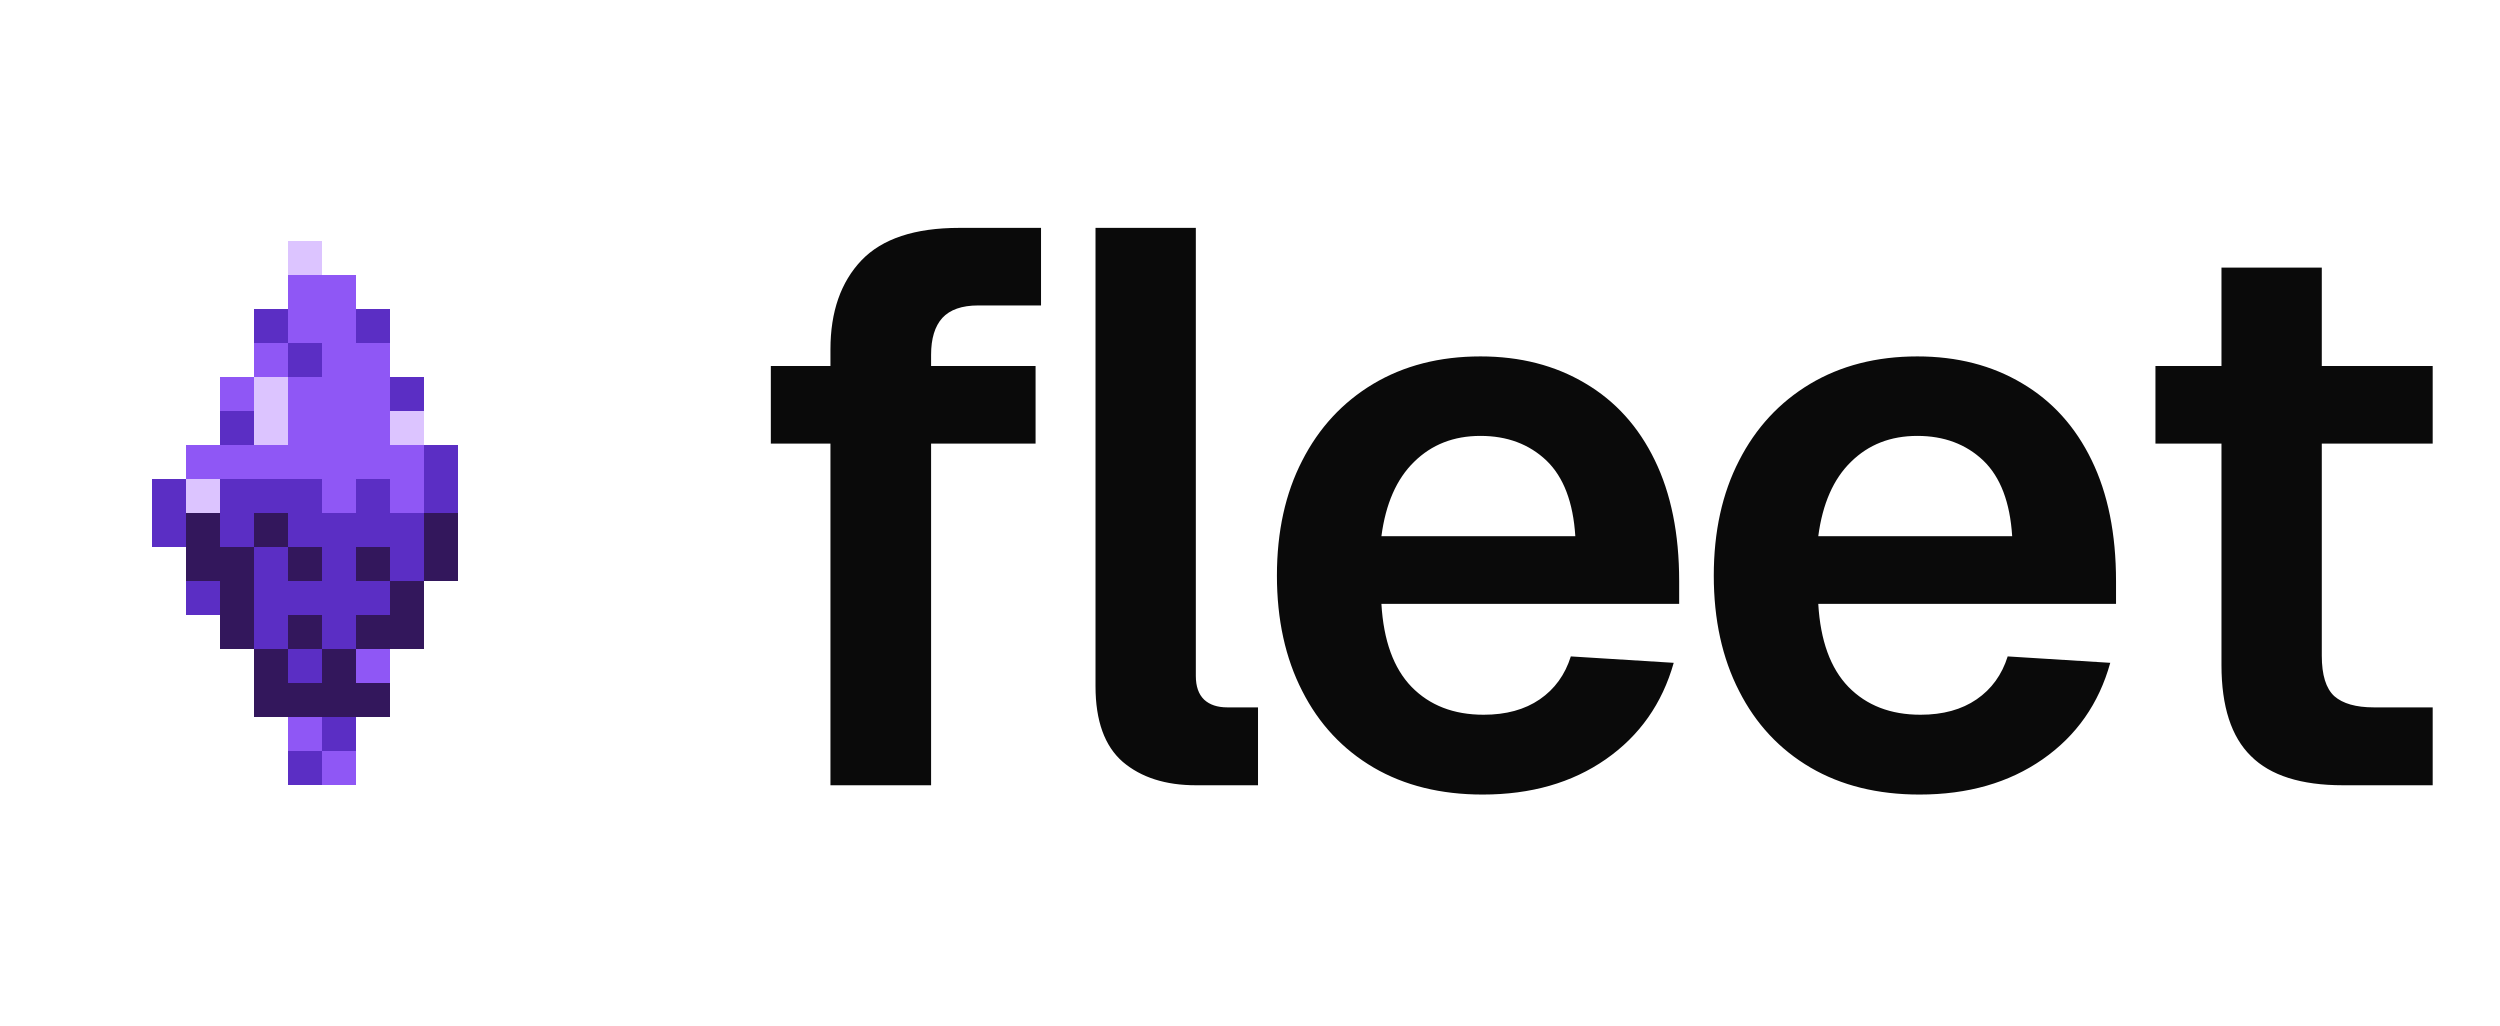
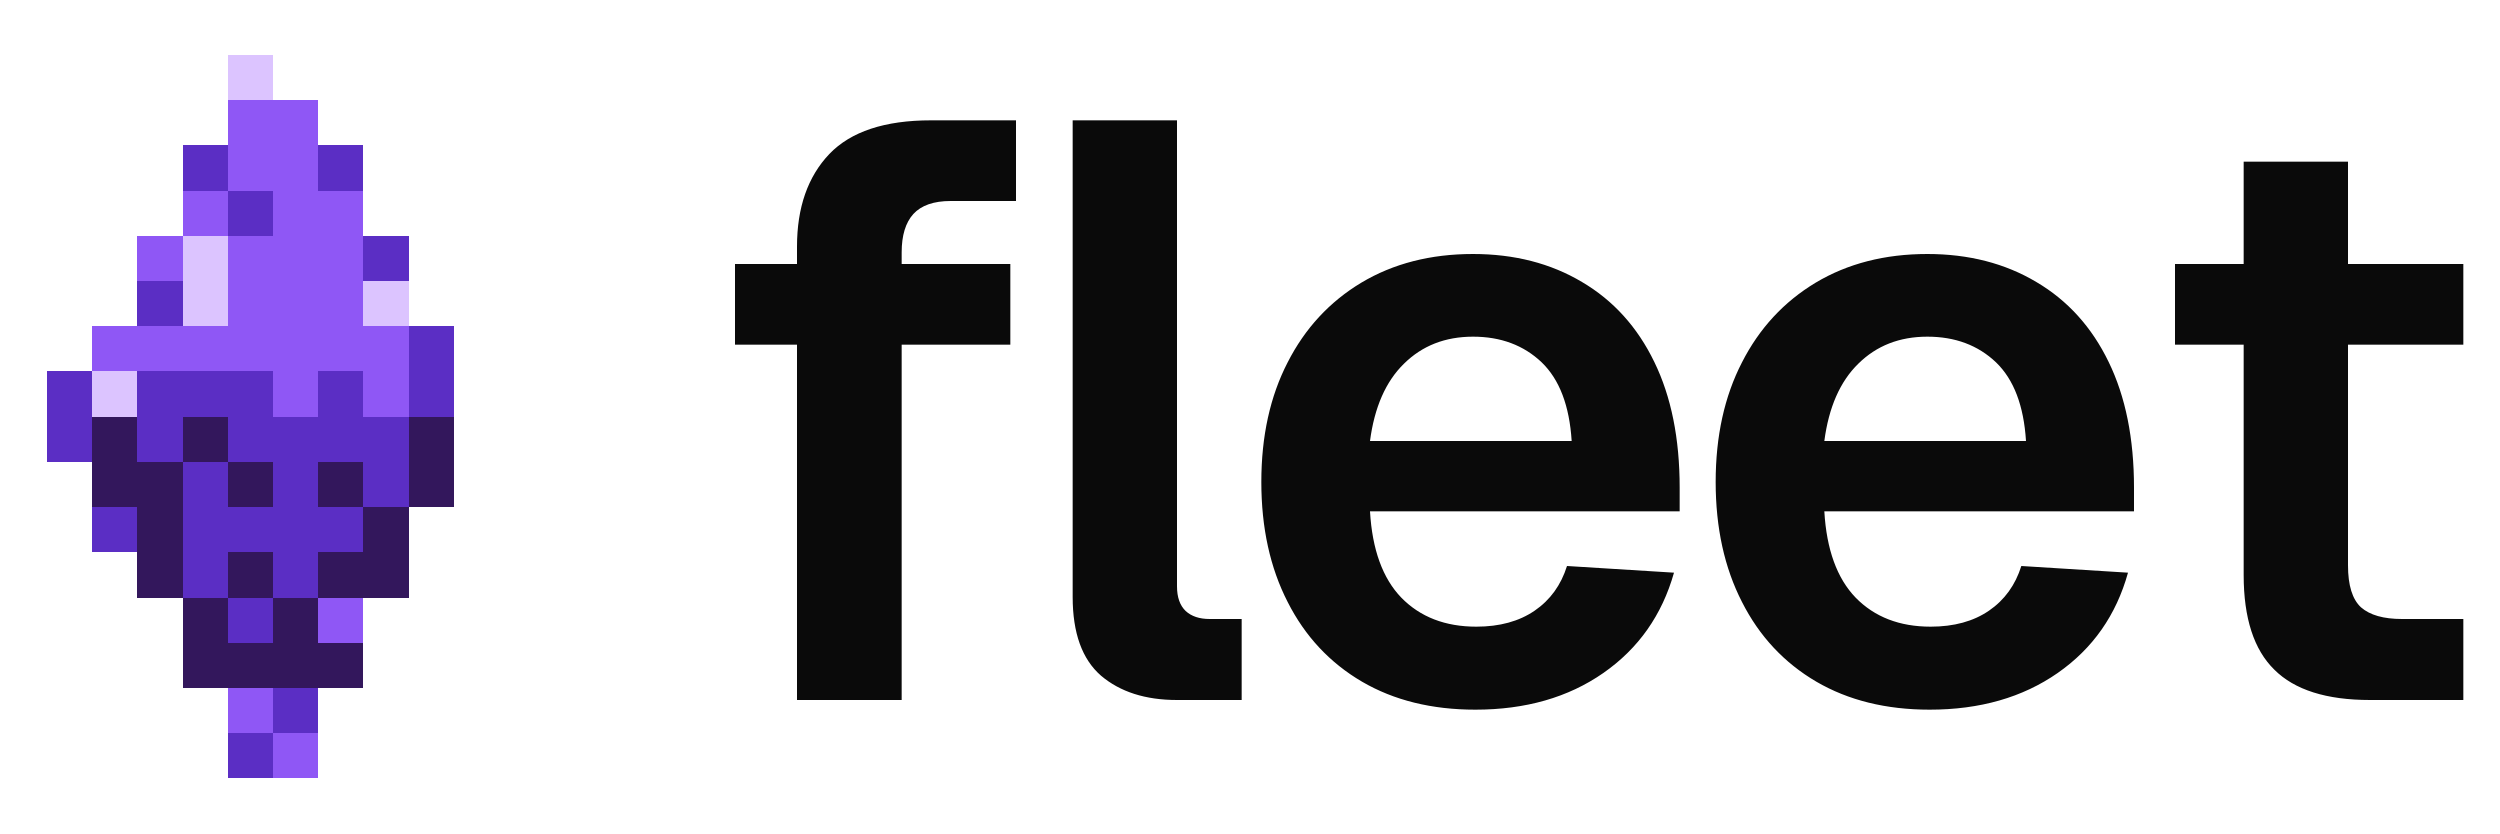
- <svg xmlns="http://www.w3.org/2000/svg" width="78" height="32" viewBox="0 0 78 32" fill="none">
+ <svg xmlns="http://www.w3.org/2000/svg" width="96" height="32" viewBox="2 3.5 75 25" fill="none">
  <style>@keyframes p{0%,100%{opacity:0}50%{opacity:.78}}.s1,.s2,.s3{opacity:0;animation:p 2.4s steps(2,end) infinite}.s2{animation-delay:-.8s}.s3{animation-delay:-1.6s}@media(prefers-reduced-motion:reduce){.s1,.s2,.s3{animation:none;opacity:0}}</style>
-   <g shape-rendering="crispEdges">
+   <g shape-rendering="crispEdges" transform="translate(9.5 16) scale(1.28) translate(-9.5 -16)">
    <path fill="#33175c" d="M5.8 16h1.06v1.06h-1.06zM7.92 16h1.06v1.06h-1.06zM13.22 16h1.06v1.06h-1.06zM5.8 17.06h2.12v1.06h-2.12zM8.98 17.06h1.06v1.06h-1.06zM11.1 17.06h1.06v1.06h-1.06zM13.22 17.06h1.06v1.06h-1.06zM6.86 18.12h1.06v1.06h-1.06zM12.16 18.12h1.06v1.06h-1.06zM6.86 19.18h1.06v1.06h-1.06zM8.98 19.18h1.06v1.06h-1.06zM11.1 19.18h2.12v1.06h-2.12zM7.92 20.24h1.06v1.06h-1.06zM10.04 20.24h1.06v1.06h-1.06zM7.92 21.3h4.24v1.06h-4.24z" />
    <path fill="#5b2ec4" d="M7.92 9.64h1.06v1.06h-1.06zM11.1 9.64h1.06v1.06h-1.06zM8.98 10.7h1.06v1.06h-1.06zM12.16 11.76h1.06v1.06h-1.06zM6.86 12.82h1.06v1.06h-1.06zM13.22 13.88h1.06v1.06h-1.06zM4.74 14.94h1.06v1.06h-1.06zM6.86 14.94h3.18v1.06h-3.18zM11.1 14.94h1.06v1.06h-1.06zM13.22 14.94h1.06v1.06h-1.06zM4.74 16h1.06v1.06h-1.06zM6.86 16h1.06v1.06h-1.06zM8.98 16h4.24v1.06h-4.24zM7.92 17.06h1.06v1.06h-1.06zM10.04 17.06h1.06v1.06h-1.06zM12.16 17.06h1.06v1.06h-1.06zM5.8 18.12h1.06v1.06h-1.06zM7.92 18.12h4.24v1.06h-4.24zM7.92 19.18h1.06v1.06h-1.06zM10.04 19.18h1.06v1.06h-1.06zM8.98 20.24h1.06v1.06h-1.06zM10.04 22.36h1.06v1.06h-1.06zM8.98 23.42h1.06v1.06h-1.06z" />
    <path fill="#8f57f5" d="M8.98 8.58h2.12v1.06h-2.12zM8.98 9.64h2.12v1.06h-2.12zM7.92 10.7h1.06v1.06h-1.06zM10.04 10.7h2.12v1.06h-2.12zM6.86 11.76h1.06v1.06h-1.06zM8.98 11.76h3.18v1.06h-3.18zM8.98 12.82h3.18v1.06h-3.18zM5.8 13.88h7.42v1.06h-7.42zM10.04 14.94h1.06v1.06h-1.06zM12.16 14.94h1.06v1.06h-1.06zM11.1 20.24h1.06v1.06h-1.06zM8.98 22.36h1.06v1.06h-1.06zM10.04 23.42h1.06v1.06h-1.06z" />
    <path fill="#dcc4ff" d="M8.98 7.52h1.06v1.06h-1.06zM7.92 11.76h1.06v1.06h-1.06zM7.92 12.82h1.06v1.06h-1.06zM12.16 12.82h1.06v1.06h-1.06zM5.8 14.94h1.06v1.06h-1.06z" />
    <path class="s1" fill="#a873fa" d="M8.98 10.7h1.06v1.06h-1.06zM5.8 13.88h1.06v1.06h-1.06zM7.92 13.88h2.12v1.06h-2.12zM11.1 13.88h1.06v1.06h-1.06zM11.1 17.06h2.12v1.06h-2.12zM8.98 20.24h1.06v1.06h-1.06zM11.1 20.24h1.06v1.06h-1.06zM10.04 23.42h1.06v1.06h-1.06z" />
    <path class="s2" fill="#a873fa" d="M7.92 9.64h3.18v1.06h-3.18zM6.86 12.82h1.06v1.06h-1.06zM8.98 12.82h1.06v1.06h-1.06zM11.1 12.82h1.06v1.06h-1.06zM6.86 16h2.12v1.06h-2.12zM10.04 16h1.06v1.06h-1.06zM12.16 16h2.12v1.06h-2.12zM10.04 19.18h1.06v1.06h-1.06zM8.98 22.36h2.12v1.06h-2.12z" />
    <path class="s3" fill="#a873fa" d="M10.04 11.76h1.06v1.06h-1.06zM12.16 11.76h1.06v1.06h-1.06zM4.74 14.94h1.06v1.06h-1.06zM7.92 14.94h1.06v1.06h-1.06zM11.1 14.94h3.18v1.06h-3.18zM6.86 18.12h1.06v1.06h-1.06zM10.04 18.12h1.06v1.06h-1.06zM7.92 21.3h3.18v1.06h-3.18z" />
  </g>
  <path fill="#0a0a0a" d="M25.91 24.5L25.91 10.9Q25.91 9.14 26.88 8.12Q27.85 7.11 29.93 7.11L32.48 7.11L32.48 9.53L30.52 9.53Q29.76 9.53 29.4 9.92Q29.05 10.31 29.05 11.07L29.05 24.5ZM24.05 13.84L24.05 11.42L32.31 11.42L32.31 13.84ZM37.31 24.5Q35.89 24.5 35.03 23.77Q34.18 23.03 34.18 21.41L34.18 7.11L37.31 7.11L37.31 21.09Q37.31 21.58 37.57 21.83Q37.83 22.07 38.29 22.07L39.25 22.07L39.25 24.5ZM46.26 24.79Q44.3 24.79 42.86 23.95Q41.41 23.1 40.63 21.56Q39.84 20.02 39.84 17.96Q39.84 15.9 40.63 14.37Q41.41 12.84 42.84 11.98Q44.28 11.12 46.19 11.12Q48.05 11.12 49.46 11.96Q50.87 12.79 51.63 14.36Q52.39 15.92 52.39 18.13L52.39 18.84L43.1 18.84Q43.2 20.56 44.04 21.43Q44.89 22.3 46.29 22.3Q47.34 22.3 48.04 21.82Q48.74 21.34 49.01 20.48L52.22 20.68Q51.68 22.59 50.1 23.69Q48.52 24.79 46.26 24.79ZM43.1 16.73L49.15 16.73Q49.05 15.14 48.25 14.37Q47.44 13.6 46.19 13.6Q44.94 13.6 44.12 14.41Q43.3 15.21 43.1 16.73ZM59.89 24.79Q57.93 24.79 56.49 23.95Q55.04 23.1 54.26 21.56Q53.47 20.02 53.47 17.96Q53.47 15.9 54.26 14.37Q55.04 12.84 56.47 11.98Q57.91 11.12 59.82 11.12Q61.68 11.12 63.09 11.96Q64.5 12.79 65.26 14.36Q66.02 15.92 66.02 18.13L66.02 18.84L56.73 18.84Q56.83 20.56 57.67 21.43Q58.52 22.3 59.92 22.3Q60.97 22.3 61.67 21.82Q62.37 21.34 62.64 20.48L65.84 20.68Q65.31 22.59 63.73 23.69Q62.15 24.79 59.89 24.79ZM56.73 16.73L62.78 16.73Q62.68 15.14 61.88 14.37Q61.07 13.6 59.82 13.6Q58.57 13.6 57.75 14.41Q56.93 15.21 56.73 16.73ZM73.1 24.5Q71.14 24.5 70.23 23.59Q69.31 22.69 69.31 20.75L69.31 8.35L72.44 8.35L72.44 20.46Q72.44 21.36 72.83 21.72Q73.23 22.07 74.06 22.07L75.9 22.07L75.9 24.5ZM67.25 13.84L67.25 11.42L75.9 11.42L75.9 13.84Z" />
</svg>
